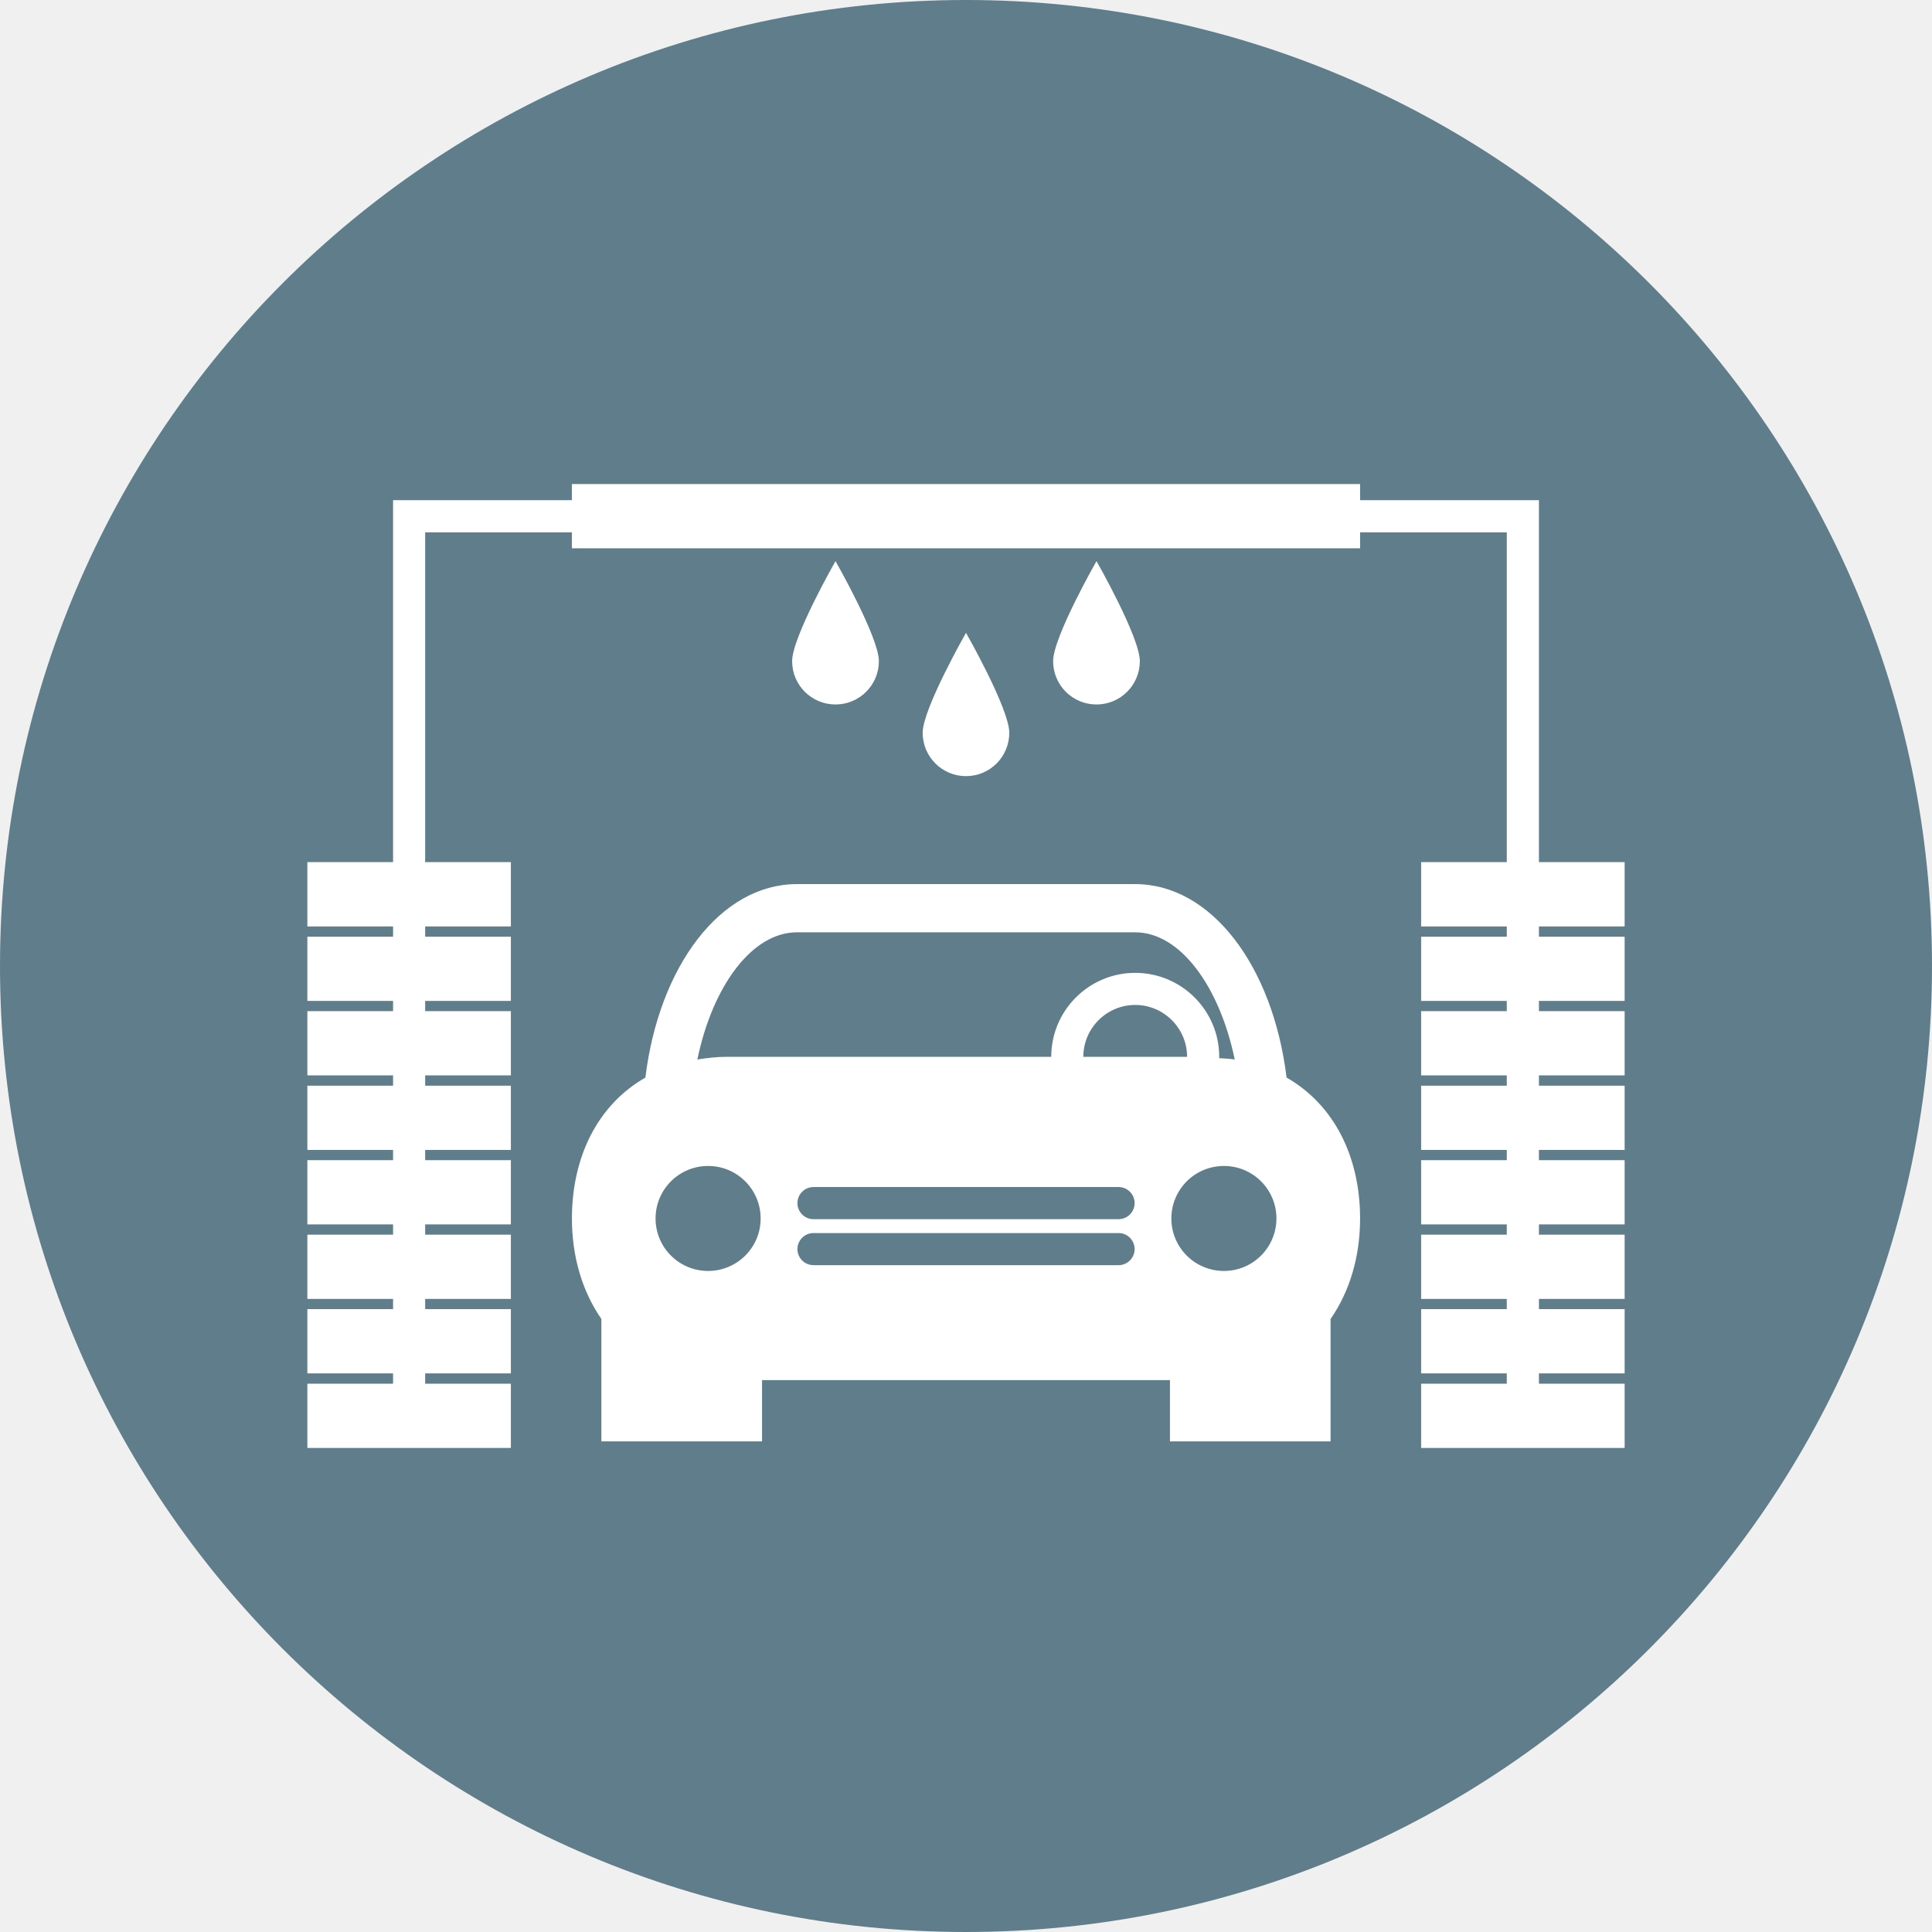
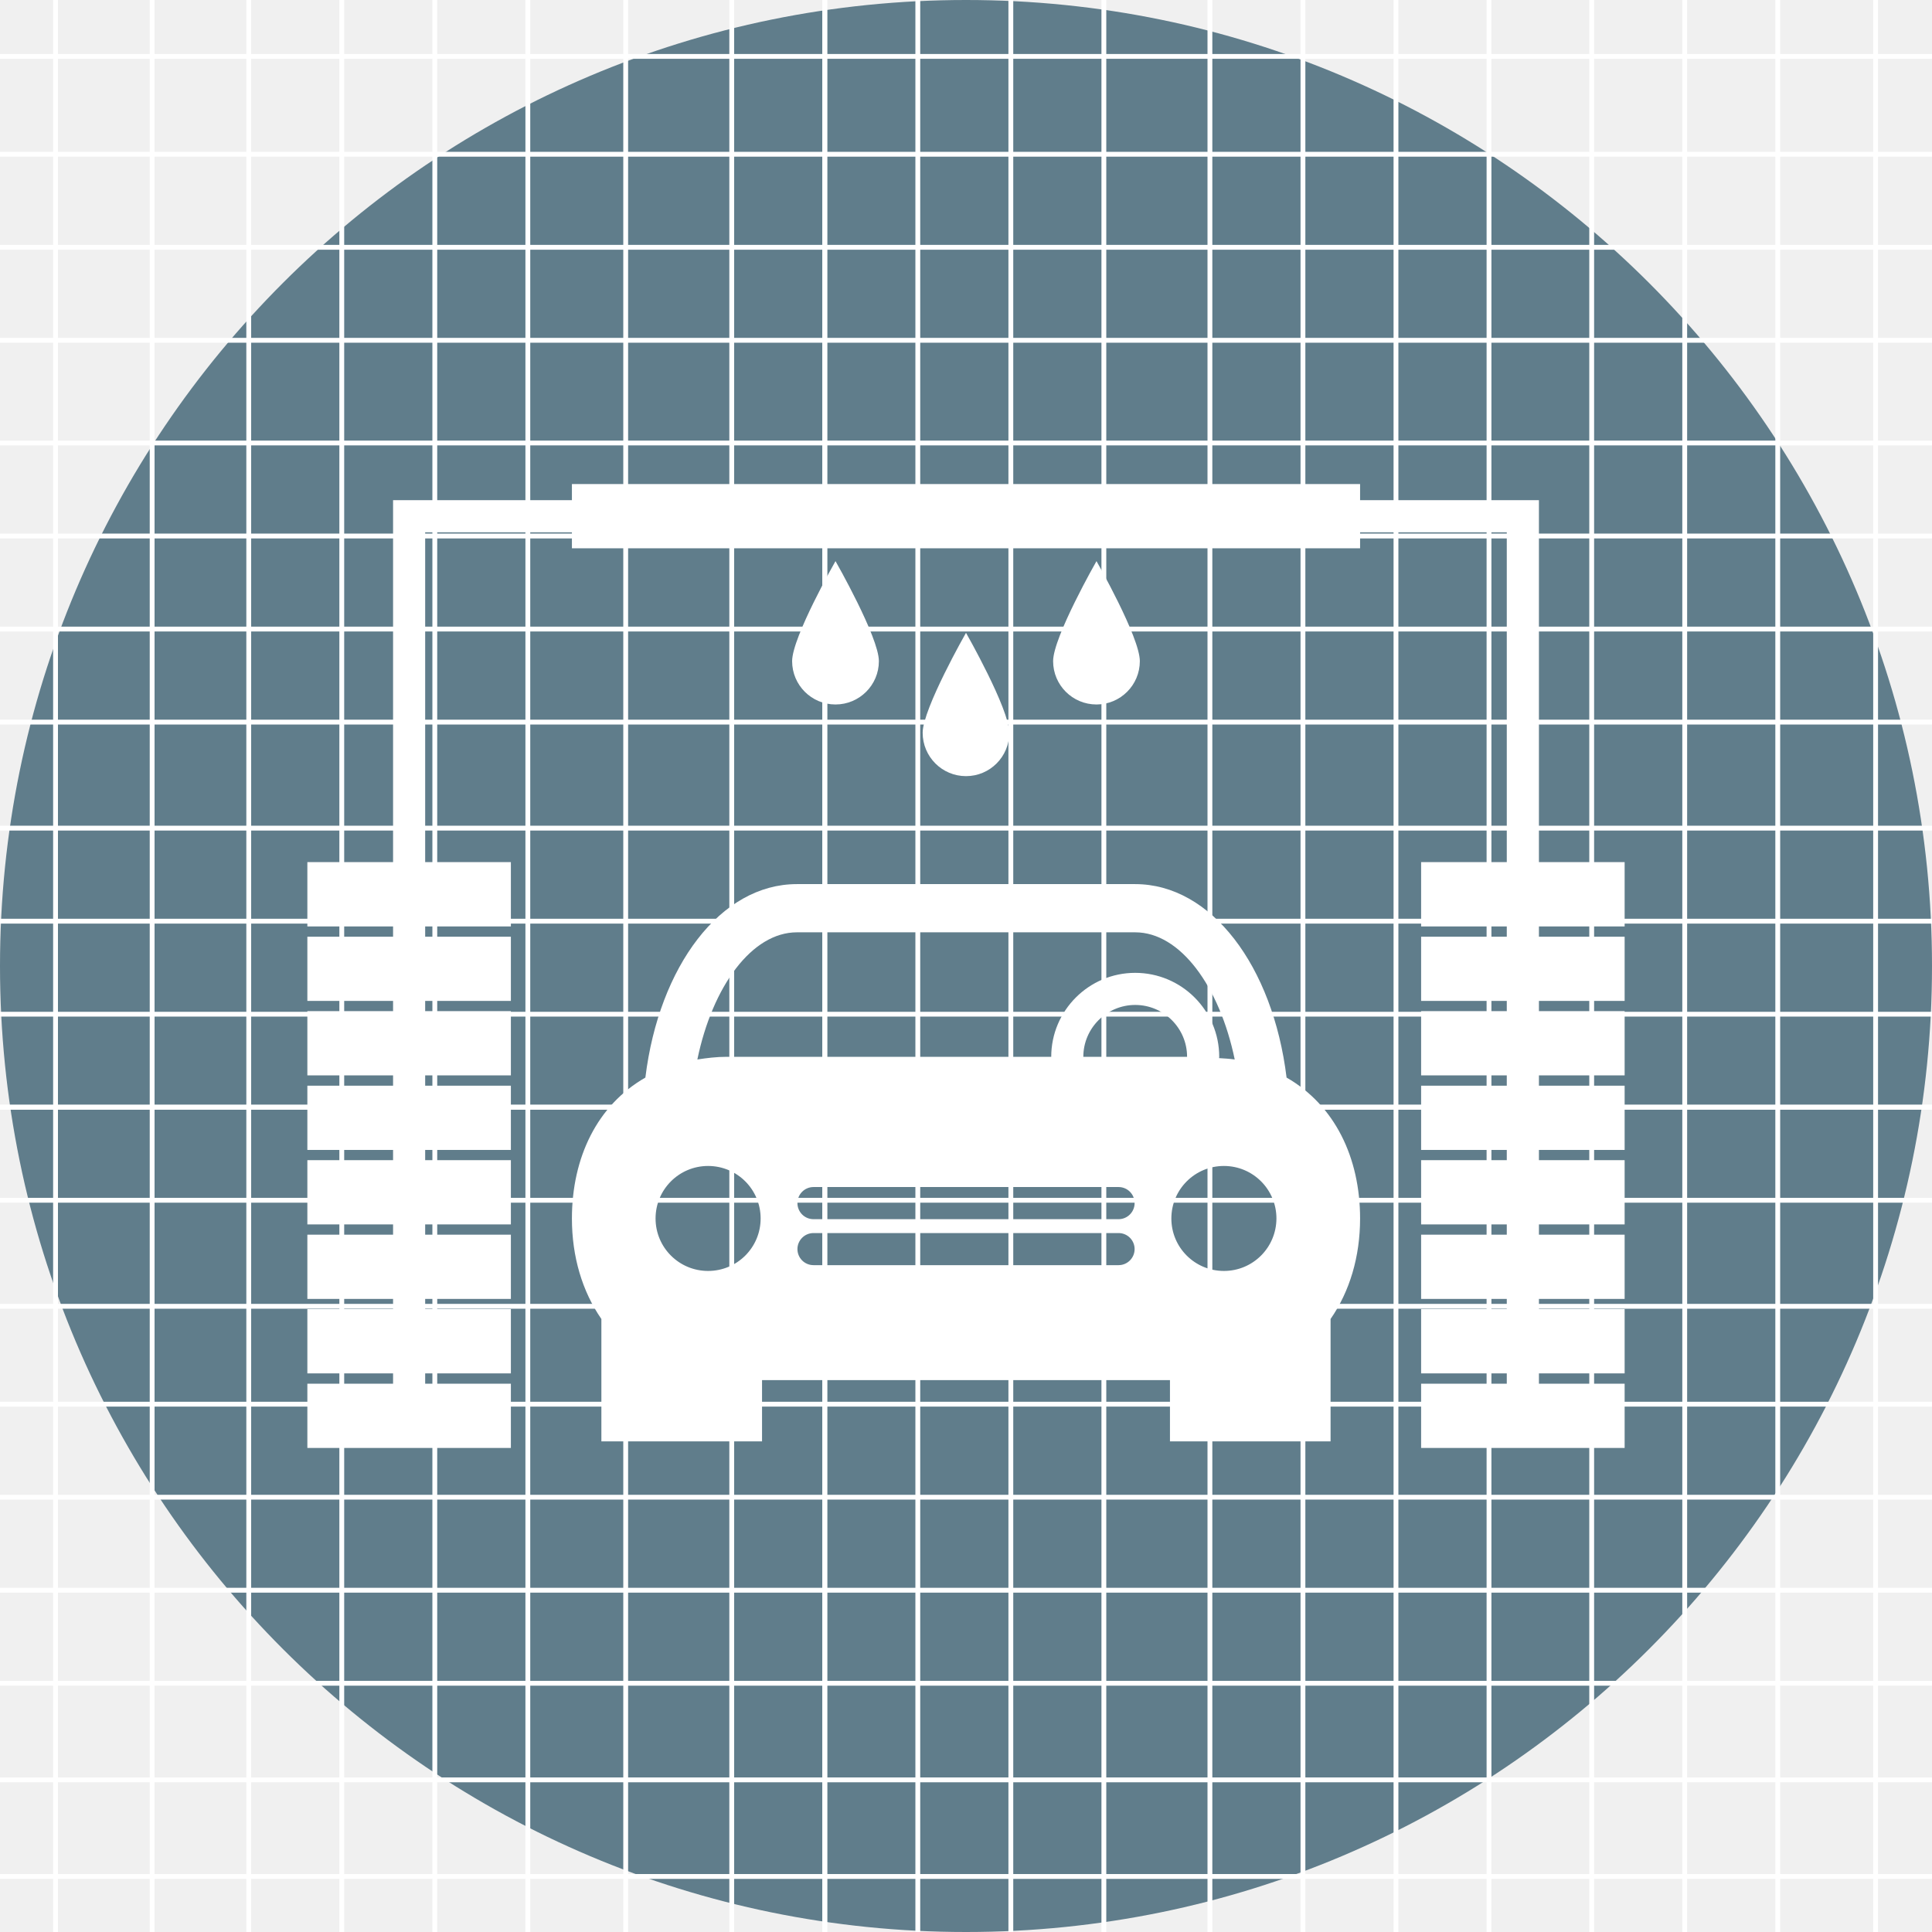
<svg xmlns="http://www.w3.org/2000/svg" width="400px" height="400px" viewBox="0 0 400 400" version="1.1">
  <defs />
  <g id="Page-1" stroke="none" stroke-width="1" fill="none" fill-rule="evenodd">
    <g id="Oval-1-+-car33">
      <circle id="Oval-1" fill="#607D8B" cx="200" cy="200" r="200" />
      <g id="car33" transform="translate(63.63636, 100)" fill="#FFFFFF">
        <g id="Group">
          <path d="M202.736,123.1 C199.9,99.991 187.155,83.045 171.382,83.045 L101.345,83.045 C85.573,83.045 72.818,100 69.982,123.1 C60.018,128.8 54.773,139.655 54.773,152.273 C54.773,160.173 56.909,167.345 60.873,173.082 L60.873,198.418 L94.136,198.418 L94.136,185.736 L178.591,185.736 L178.591,198.418 L211.845,198.418 L211.845,173.082 C215.809,167.364 217.955,160.191 217.955,152.273 C217.955,139.645 212.691,128.8 202.736,123.1 L202.736,123.1 Z M82.964,163.136 C76.964,163.136 72.091,158.291 72.091,152.273 C72.091,146.255 76.964,141.4 82.964,141.4 C88.973,141.4 93.845,146.255 93.845,152.273 C93.845,158.291 88.973,163.136 82.964,163.136 L82.964,163.136 Z M86.855,118.8 C84.691,118.8 82.691,119.055 80.745,119.355 C83.882,104.191 92.036,93.027 101.355,93.027 L171.4,93.027 C180.7,93.027 188.855,104.191 192,119.355 C190.955,119.2 189.855,119.145 188.755,119.073 C188.755,118.982 188.791,118.891 188.791,118.809 C188.791,109.218 180.991,101.418 171.391,101.418 C161.809,101.418 154.009,109.218 154.009,118.809 L86.855,118.809 L86.855,118.8 Z M167.955,161.936 L104.791,161.936 C102.945,161.936 101.464,160.445 101.464,158.609 C101.464,156.782 102.955,155.291 104.791,155.291 L167.955,155.291 C169.791,155.291 171.273,156.782 171.273,158.609 C171.273,160.445 169.782,161.936 167.955,161.936 L167.955,161.936 Z M167.955,152.418 L104.791,152.418 C102.945,152.418 101.464,150.927 101.464,149.091 C101.464,147.255 102.955,145.764 104.791,145.764 L167.955,145.764 C169.791,145.764 171.273,147.255 171.273,149.091 C171.273,150.927 169.782,152.418 167.955,152.418 L167.955,152.418 Z M160.655,118.8 C160.655,112.891 165.473,108.064 171.4,108.064 C177.309,108.064 182.136,112.882 182.136,118.8 L160.655,118.8 L160.655,118.8 Z M189.764,163.136 C183.755,163.136 178.882,158.291 178.882,152.273 C178.882,146.255 183.755,141.4 189.764,141.4 C195.764,141.4 200.636,146.255 200.636,152.273 C200.618,158.291 195.764,163.136 189.764,163.136 L189.764,163.136 Z" id="Shape" />
          <rect id="Rectangle-path" x="54.773" y="0.218" width="163.182" height="13.3" />
          <g transform="translate(0, 3)" id="Shape">
            <path d="M127.391,48.709 C127.391,53.664 131.4,57.691 136.364,57.691 C141.318,57.691 145.327,53.673 145.327,48.709 C145.327,43.745 136.364,28.018 136.364,28.018 C136.364,28.018 127.391,43.755 127.391,48.709 L127.391,48.709 Z" />
            <path d="M100.364,33.882 C100.364,38.836 104.373,42.855 109.345,42.855 C114.3,42.855 118.327,38.836 118.327,33.882 C118.327,28.909 109.345,13.173 109.345,13.173 C109.345,13.173 100.364,28.9 100.364,33.882 L100.364,33.882 Z" />
            <path d="M154.4,33.882 C154.4,38.836 158.409,42.855 163.382,42.855 C168.336,42.855 172.355,38.836 172.355,33.882 C172.355,28.909 163.382,13.173 163.382,13.173 C163.382,13.173 154.4,28.9 154.4,33.882 L154.4,33.882 Z" />
            <path d="M272.727,88.809 L272.727,75.491 L254.982,75.491 L254.982,0.555 L17.745,0.555 L17.745,75.491 L0,75.491 L0,88.809 L17.745,88.809 L17.745,90.936 L0,90.936 L0,104.227 L17.745,104.227 L17.745,106.345 L0,106.345 L0,119.645 L17.745,119.645 L17.745,121.782 L0,121.782 L0,135.082 L17.745,135.082 L17.745,137.2 L0,137.2 L0,150.5 L17.745,150.5 L17.745,152.627 L0,152.627 L0,165.927 L17.745,165.927 L17.745,168.036 L0,168.036 L0,181.345 L17.745,181.345 L17.745,183.482 L0,183.482 L0,196.782 L42.136,196.782 L42.136,183.482 L24.391,183.482 L24.391,181.345 L42.136,181.345 L42.136,168.036 L24.391,168.036 L24.391,165.927 L42.136,165.927 L42.136,152.627 L24.391,152.627 L24.391,150.5 L42.136,150.5 L42.136,137.2 L24.391,137.2 L24.391,135.082 L42.136,135.082 L42.136,121.782 L24.391,121.782 L24.391,119.645 L42.136,119.645 L42.136,106.345 L24.391,106.345 L24.391,104.227 L42.136,104.227 L42.136,90.936 L24.391,90.936 L24.391,88.809 L42.136,88.809 L42.136,75.491 L24.391,75.491 L24.391,7.209 L248.327,7.209 L248.327,75.491 L230.591,75.491 L230.591,88.809 L248.327,88.809 L248.327,90.936 L230.591,90.936 L230.591,104.227 L248.327,104.227 L248.327,106.345 L230.591,106.345 L230.591,119.645 L248.327,119.645 L248.327,121.782 L230.591,121.782 L230.591,135.082 L248.327,135.082 L248.327,137.2 L230.591,137.2 L230.591,150.5 L248.327,150.5 L248.327,152.627 L230.591,152.627 L230.591,165.927 L248.327,165.927 L248.327,168.036 L230.591,168.036 L230.591,181.345 L248.327,181.345 L248.327,183.482 L230.591,183.482 L230.591,196.782 L272.727,196.782 L272.727,183.482 L254.982,183.482 L254.982,181.345 L272.727,181.345 L272.727,168.036 L254.982,168.036 L254.982,165.927 L272.727,165.927 L272.727,152.627 L254.982,152.627 L254.982,150.5 L272.727,150.5 L272.727,137.2 L254.982,137.2 L254.982,135.082 L272.727,135.082 L272.727,121.782 L254.982,121.782 L254.982,119.645 L272.727,119.645 L272.727,106.345 L254.982,106.345 L254.982,104.227 L272.727,104.227 L272.727,90.936 L254.982,90.936 L254.982,88.809 L272.727,88.809 Z" />
          </g>
        </g>
      </g>
    </g>
+     <g id="Group-+-Group-2" transform="translate(-31, -30)" stroke-linecap="square" stroke="#FFFFFF">
+       <g id="Group" transform="translate(41, 0)">
+         <path d="M1.5,9.5 L1.5,452.5" id="Line" />
+         <path d="M21.5,9.5 L21.5,452.5" id="Line-2" />
+         <path d="M41.5,11.5 L41.5,454.5" id="Line-3" />
+         <path d="M60.761,10.5 L60.761,453.5" id="Line-4" />
+         <path d="M80.022,9.5 L80.022,452.5" id="Line-5" />
+         <path d="M99.283,10.5 L99.283,453.5" id="Line-6" />
+         <path d="M141.5,9.5 L141.5,452.5" id="Line-7" />
+         <path d="M119.543,9.5 L119.543,452.5" id="Line-8" />
+         <path d="M160.761,3.5 L160.761,446.5" id="Line-9" />
+         <path d="M180.022,10.5 L180.022,453.5" id="Line-10" />
+         <path d="M199.283,6.5 L199.283,449.5" id="Line-11" />
+         <path d="M218.543,6.5 L218.543,449.5" id="Line-12" />
+         <path d="M240.5,3.5 L240.5,446.5" id="Line-13" />
+         <path d="M259.761,2.5 L259.761,445.5" id="Line-14" />
+         <path d="M279.022,13.5 L279.022,456.5" id="Line-15" />
+         <path d="M298.283,3.5 L298.283,446.5" id="Line-16" />
+         <path d="M319.543,0.5 L319.543,443.5" id="Line-17" />
+         <path d="M160.761,9.5 L160.761,452.5" id="Line-18" />
+         <path d="M338.804,16.5 L338.804,459.5" id="Line-19" />
+         <path d="M358.065,12.5 L358.065,455.5" id="Line-20" />
+         <path d="M378.326,10.5 L378.326,453.5" id="Line-21" />
+       </g>
+       <g id="Group-2" transform="translate(231, 230) rotate(270) translate(-231, -230) translate(41, 0)">
+         <path d="M1.5,9.5 L1.5,452.5" id="Line" />
+         <path d="M21.5,9.5 L21.5,452.5" id="Line-2" />
+         <path d="M41.5,11.5 L41.5,454.5" id="Line-3" />
+         <path d="M60.761,10.5 L60.761,453.5" id="Line-4" />
+         <path d="M80.022,9.5 L80.022,452.5" id="Line-5" />
+         <path d="M99.283,10.5 L99.283,453.5" id="Line-6" />
+         <path d="M141.5,9.5 L141.5,452.5" id="Line-7" />
+         <path d="M119.543,9.5 L119.543,452.5" id="Line-8" />
+         <path d="M160.761,3.5 L160.761,446.5" id="Line-9" />
+         <path d="M180.022,10.5 L180.022,453.5" id="Line-10" />
+         <path d="M199.283,6.5 L199.283,449.5" id="Line-11" />
+         <path d="M218.543,6.5 L218.543,449.5" id="Line-12" />
+         <path d="M240.5,3.5 L240.5,446.5" id="Line-13" />
+         <path d="M259.761,2.5 L259.761,445.5" id="Line-14" />
+         <path d="M279.022,13.5 L279.022,456.5" id="Line-15" />
+         <path d="M298.283,3.5 L298.283,446.5" id="Line-16" />
+         <path d="M319.543,0.5 L319.543,443.5" id="Line-17" />
+         <path d="M160.761,9.5 L160.761,452.5" id="Line-18" />
+         <path d="M338.804,16.5 L338.804,459.5" id="Line-19" />
+         <path d="M358.065,12.5 L358.065,455.5" id="Line-20" />
+         <path d="M378.326,10.5 L378.326,453.5" id="Line-21" />
+       </g>
+     </g>
  </g>
</svg>
